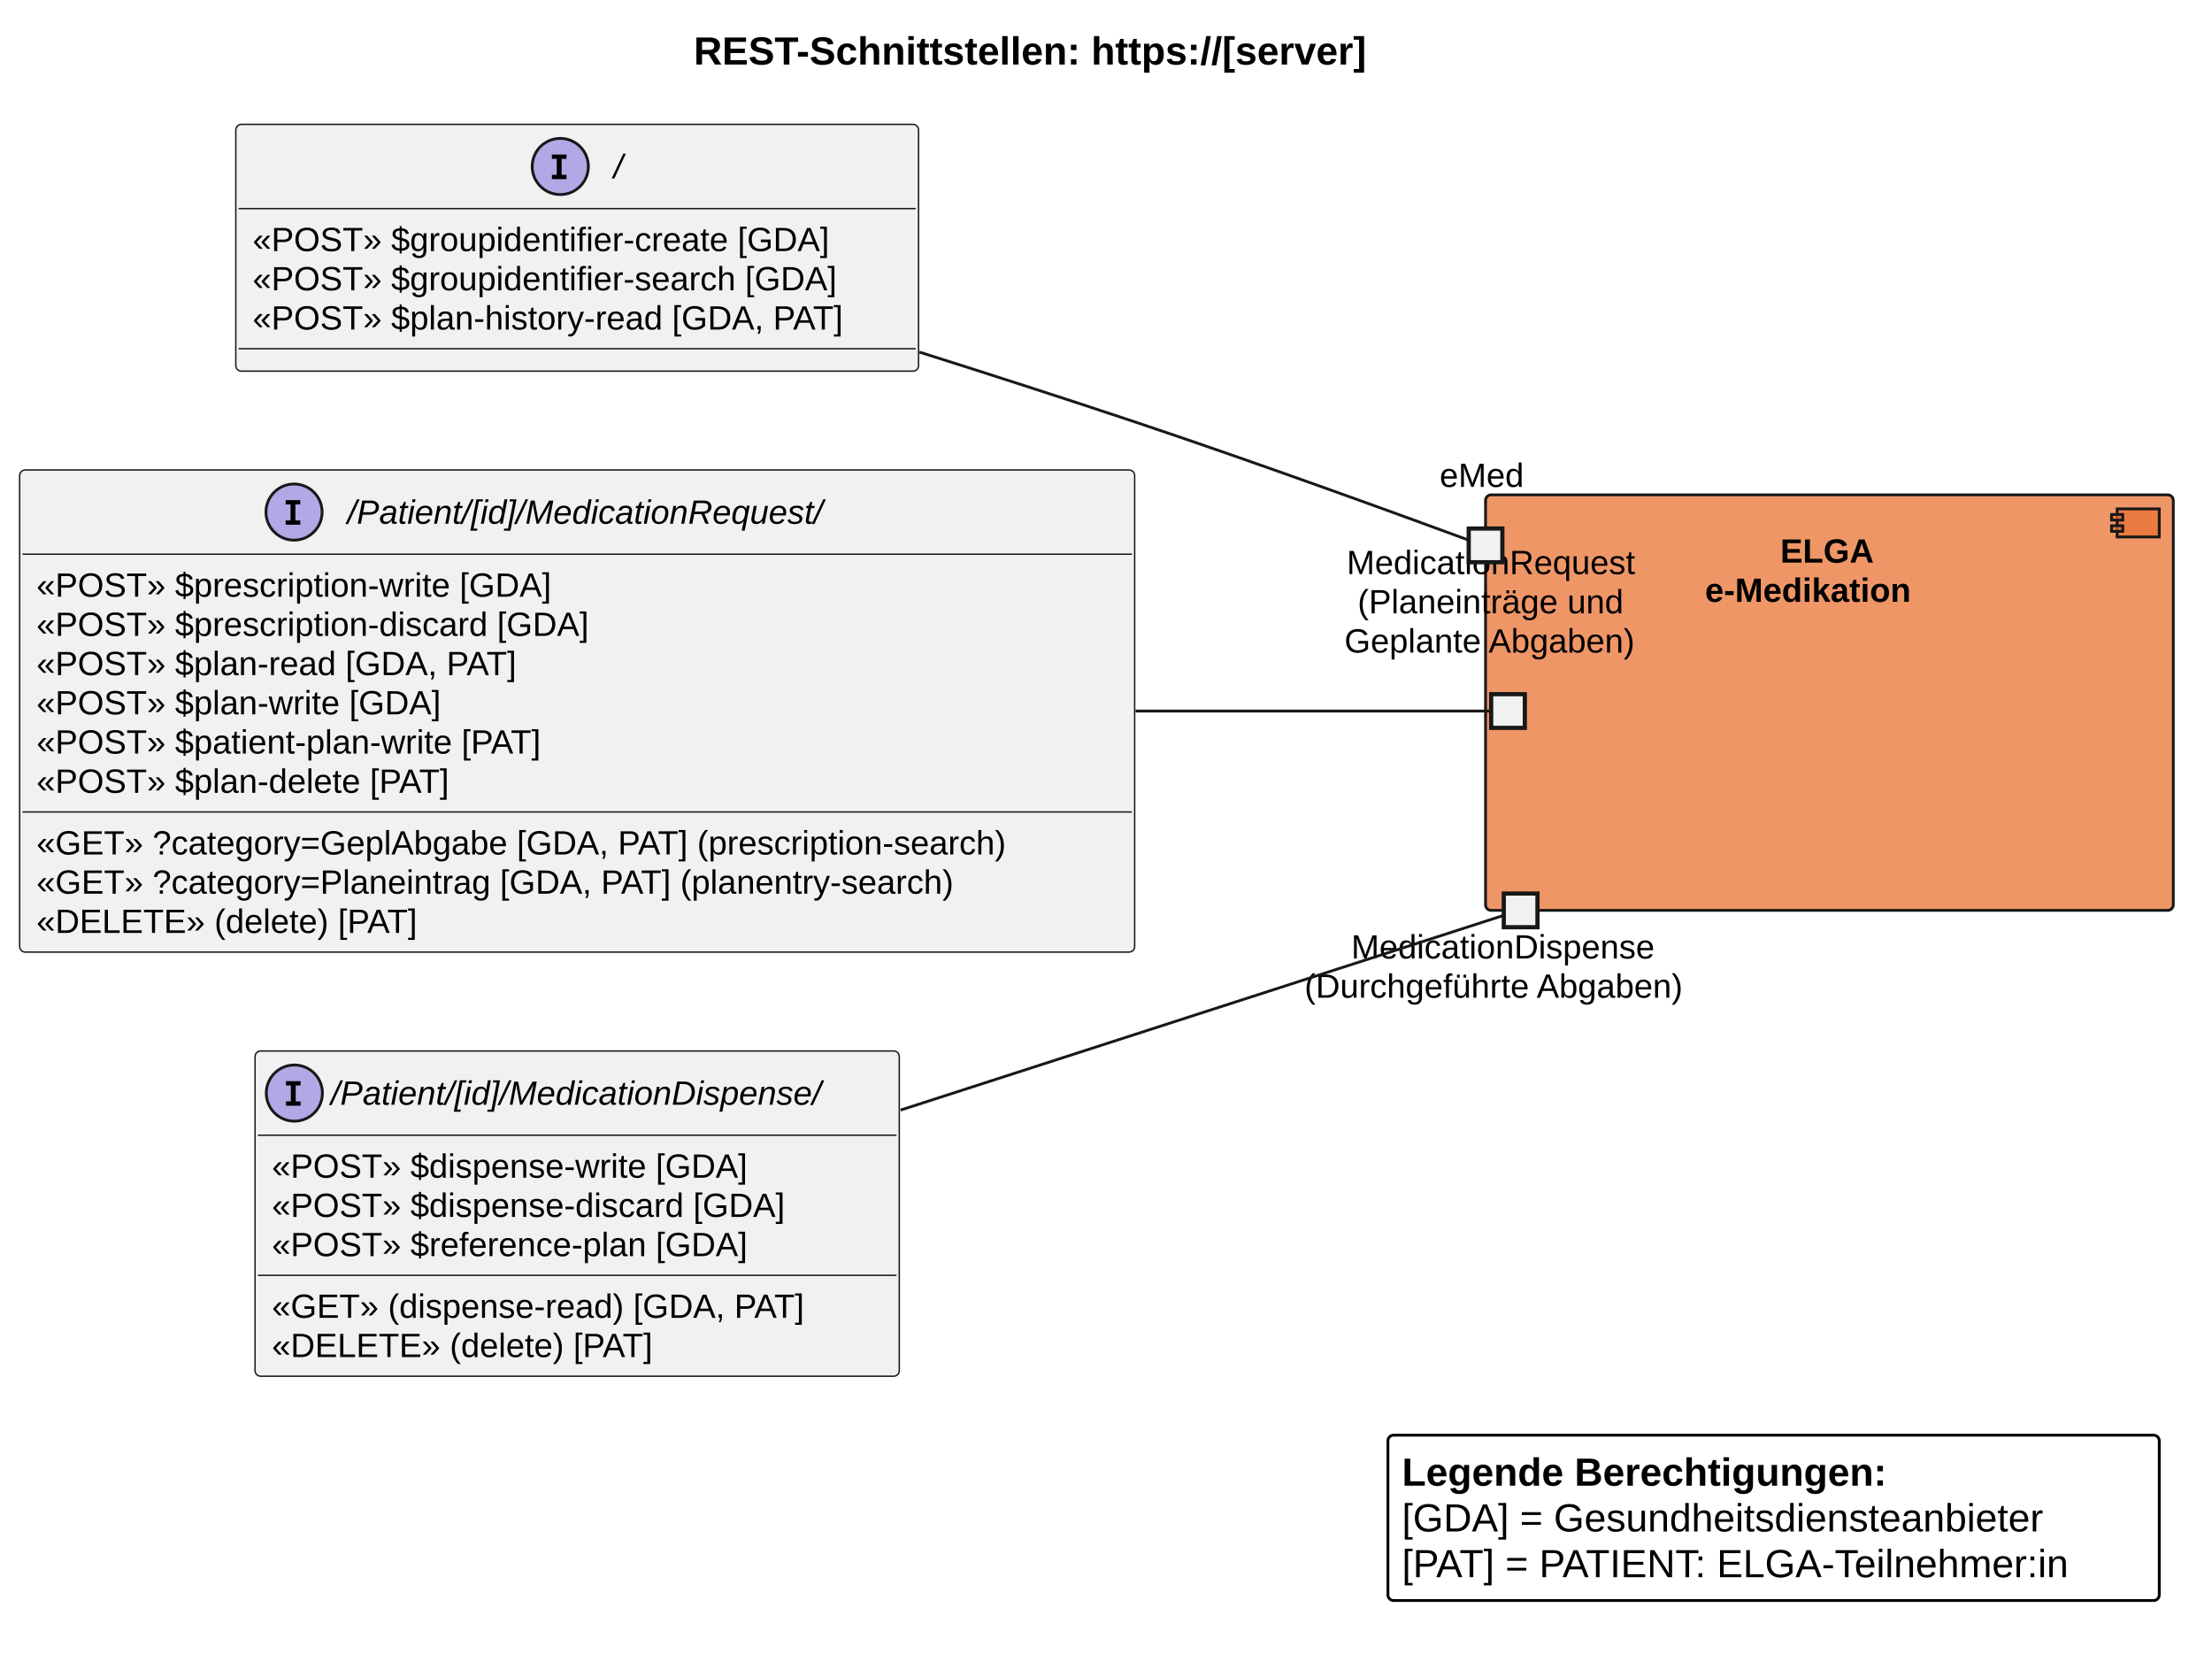
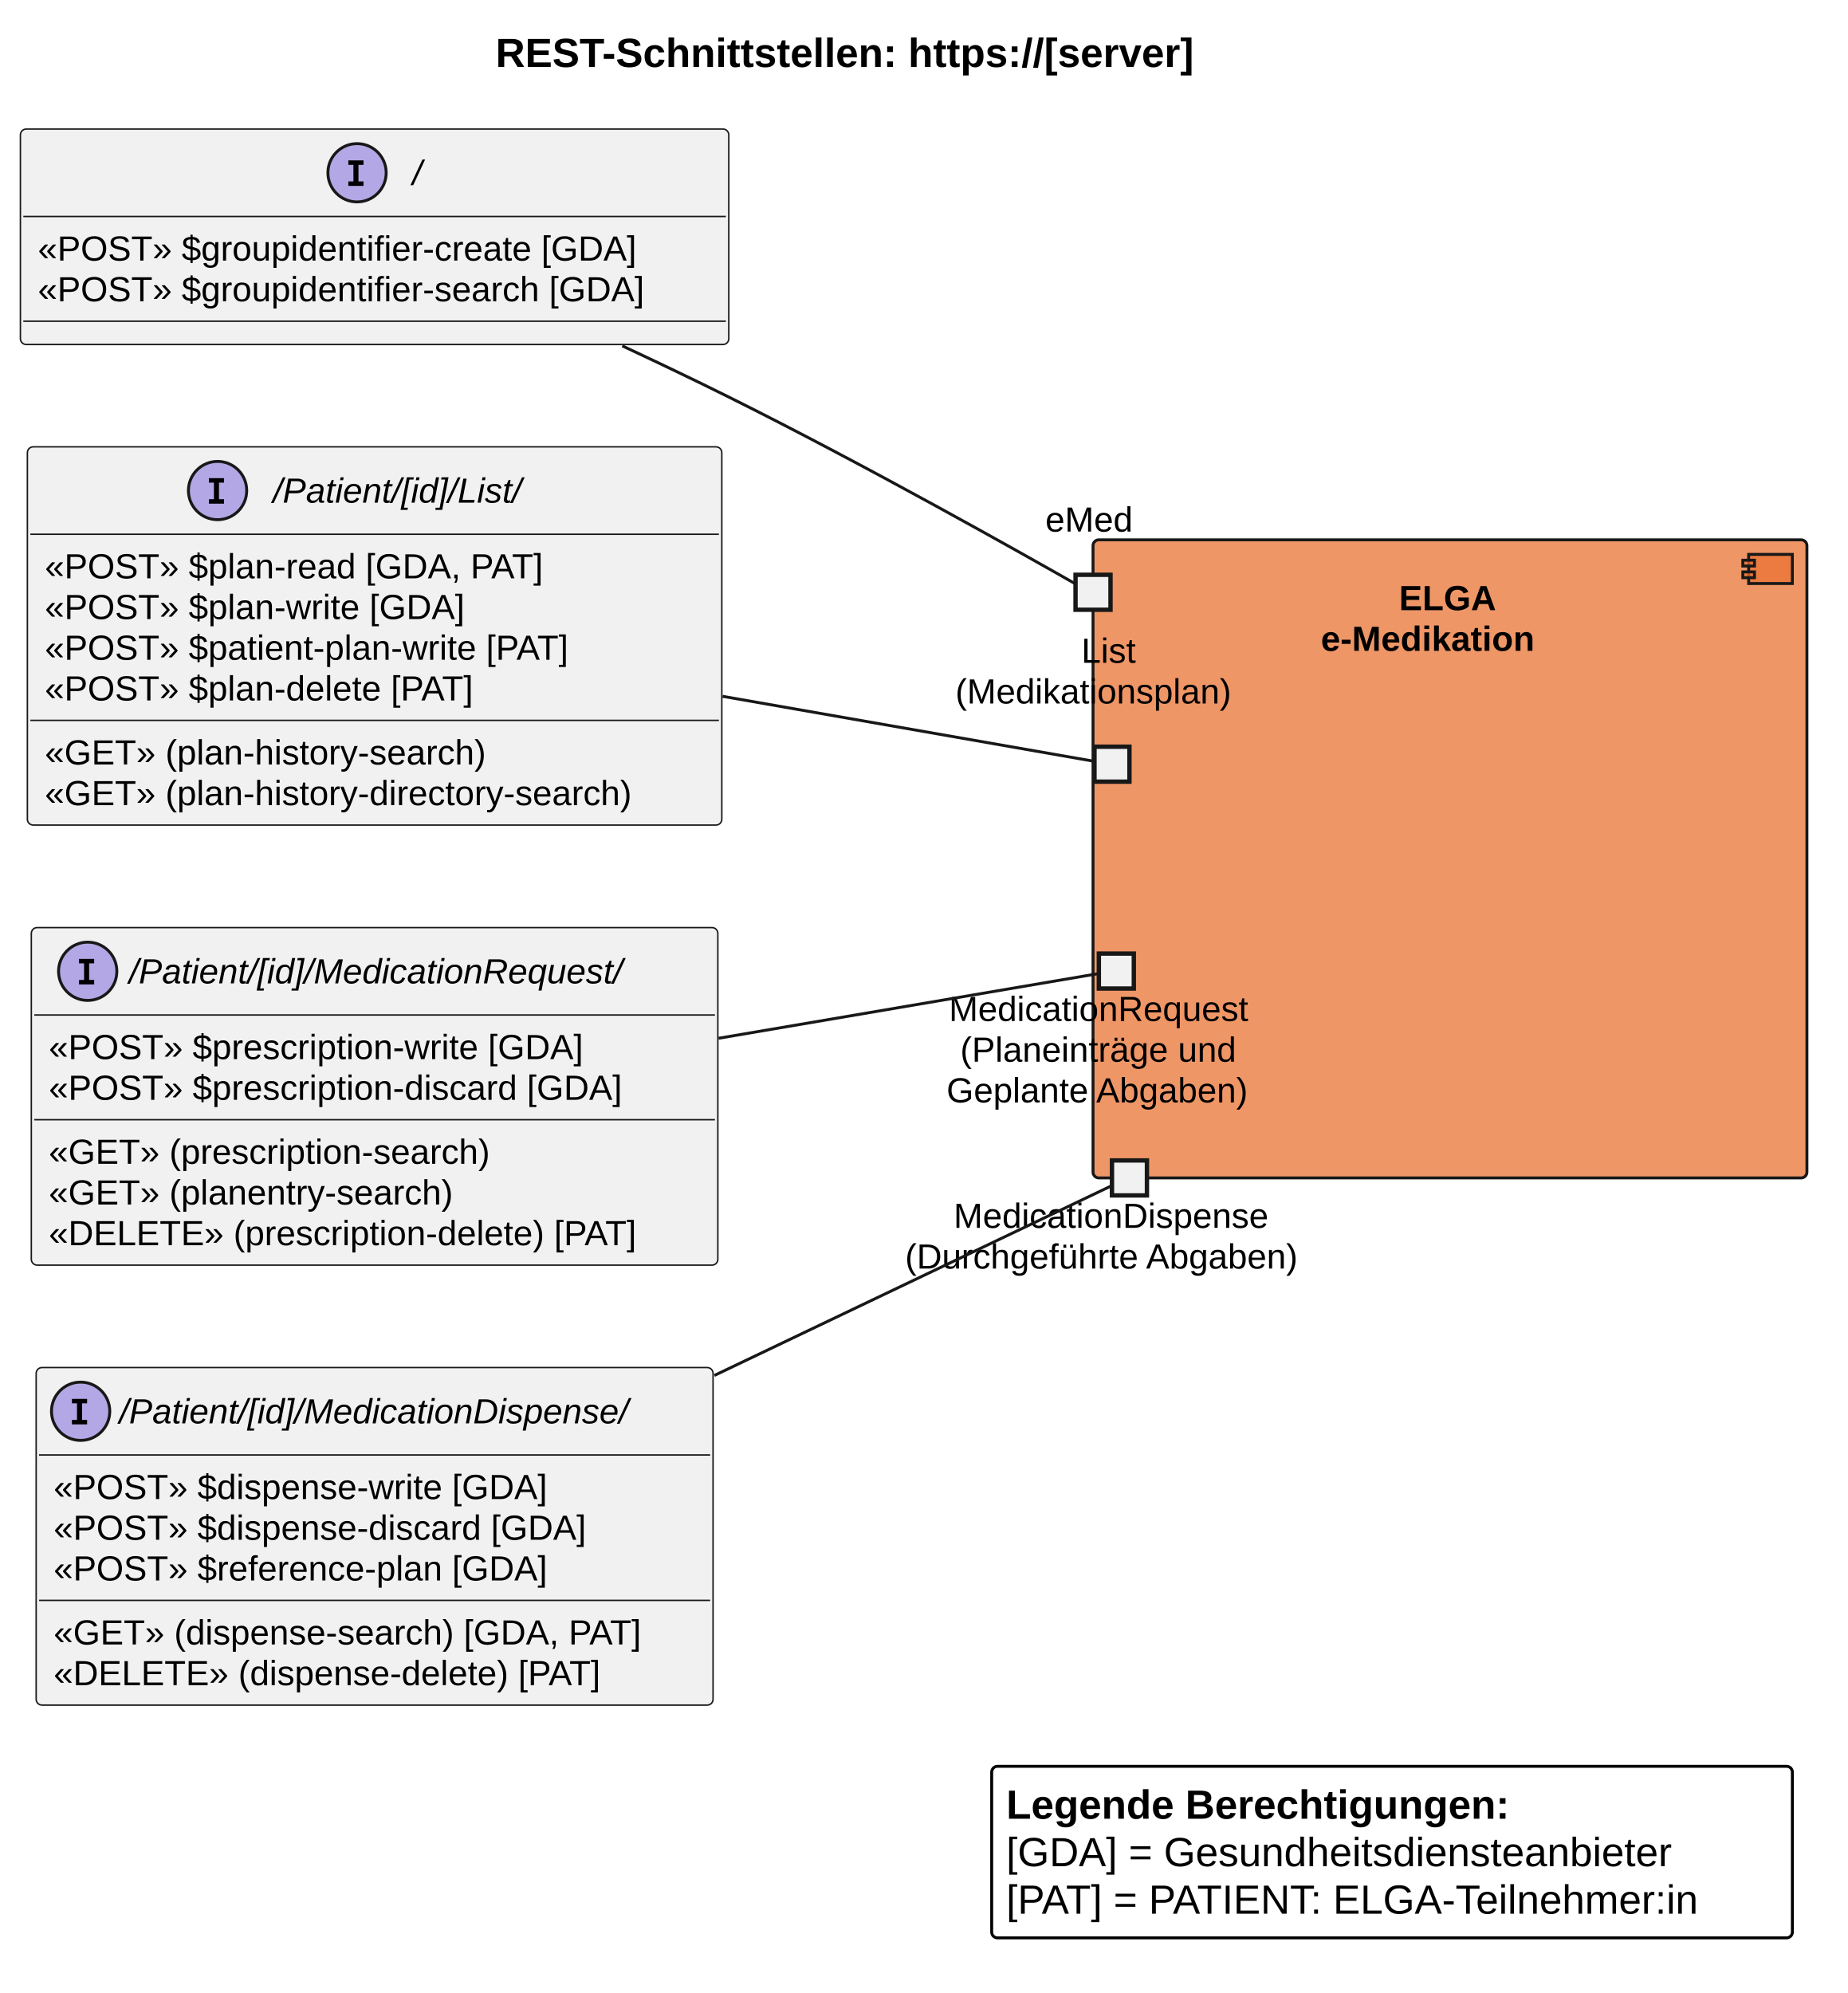
- <svg xmlns="http://www.w3.org/2000/svg" version="1.1" data-diagram-type="CLASS" style="width:788px;height:589px;background:#FFFFFF;" width="788px" height="589px" viewBox="0 0 788 589" zoomAndPan="magnify" preserveAspectRatio="none" contentStyleType="text/css">
+ <svg xmlns="http://www.w3.org/2000/svg" version="1.1" data-diagram-type="CLASS" style="width:634px;height:684px;background:#FFFFFF;" width="634px" height="684px" viewBox="0 0 634 684" zoomAndPan="magnify" preserveAspectRatio="none" contentStyleType="text/css">
  <defs />
  <g font-family="sans-serif" lengthAdjust="spacing">
    <g class="title" data-source-line="44">
-       <text x="247.143" y="22.995" fill="#000" font-size="14" textLength="286.925" font-weight="700" font-family="'Arial'">REST-Schnittstellen: https://[server]</text>
+       <text x="170.093" y="22.995" fill="#000" font-size="14" textLength="286.925" font-weight="700" font-family="'Arial'">REST-Schnittstellen: https://[server]</text>
    </g>
-     <g class="cluster" data-qualified-name="Server" id="ent0004" data-source-line="75">
-       <rect x="529.21" y="176.247" width="245" height="148" fill="#E97232" fill-opacity="0.741" style="stroke:#181818;stroke-width:1;" rx="2" ry="2" />
-       <rect x="754.21" y="181.247" width="15" height="10" fill="#E97232" fill-opacity="0.741" style="stroke:#181818;stroke-width:1;" />
-       <rect x="752.21" y="183.247" width="4" height="2" fill="#E97232" fill-opacity="0.741" style="stroke:#181818;stroke-width:1;" />
-       <rect x="752.21" y="187.247" width="4" height="2" fill="#E97232" fill-opacity="0.741" style="stroke:#181818;stroke-width:1;" />
-       <text x="634.22" y="200.386" fill="#000" font-size="12" textLength="34.98" font-weight="700" font-family="'Arial'">ELGA</text>
-       <text x="607.401" y="214.354" fill="#000" font-size="12" textLength="88.617" font-weight="700" font-family="'Arial'">e-Medikation</text>
+     <g class="cluster" data-qualified-name="Server" id="ent0005" data-source-line="80">
+       <rect x="375.11" y="185.267" width="245" height="219" fill="#E97232" fill-opacity="0.741" style="stroke:#181818;stroke-width:1;" rx="2" ry="2" />
+       <rect x="600.11" y="190.267" width="15" height="10" fill="#E97232" fill-opacity="0.741" style="stroke:#181818;stroke-width:1;" />
+       <rect x="598.11" y="192.267" width="4" height="2" fill="#E97232" fill-opacity="0.741" style="stroke:#181818;stroke-width:1;" />
+       <rect x="598.11" y="196.267" width="4" height="2" fill="#E97232" fill-opacity="0.741" style="stroke:#181818;stroke-width:1;" />
+       <text x="480.12" y="209.406" fill="#000" font-size="12" textLength="34.98" font-weight="700" font-family="'Arial'">ELGA</text>
+       <text x="453.301" y="223.374" fill="#000" font-size="12" textLength="88.617" font-weight="700" font-family="'Arial'">e-Medikation</text>
    </g>
-     <g class="entity" data-qualified-name="Server.p3" id="ent0005" data-source-line="76">
-       <text x="481.364" y="341.386" fill="#000" font-size="12" textLength="120.691" font-family="'Arial'">MedicationDispense</text>
-       <text x="464.7" y="355.354" fill="#000" font-size="12" textLength="154.02" font-family="'Arial'">(Durchgeführte Abgaben)</text>
-       <rect x="535.71" y="318.247" width="12" height="12" fill="#F1F1F1" style="stroke:#181818;stroke-width:1.5;" />
+     <g class="entity" data-qualified-name="Server.p4" id="ent0006" data-source-line="81">
+       <text x="371.122" y="227.468" fill="#000" font-size="12" textLength="20.977" font-family="'Arial'">List</text>
+       <text x="327.859" y="241.437" fill="#000" font-size="12" textLength="107.502" font-family="'Arial'">(Medikationsplan)</text>
+       <rect x="375.61" y="256.267" width="12" height="12" fill="#F1F1F1" style="stroke:#181818;stroke-width:1.5;" />
    </g>
-     <g class="entity" data-qualified-name="Server.p2" id="ent0006" data-source-line="77">
-       <text x="479.756" y="204.479" fill="#000" font-size="12" textLength="114.908" font-family="'Arial'">MedicationRequest</text>
-       <text x="483.626" y="218.448" fill="#000" font-size="12" textLength="107.168" font-family="'Arial'">(Planeinträge und</text>
-       <text x="478.921" y="232.417" fill="#000" font-size="12" textLength="116.578" font-family="'Arial'">Geplante Abgaben)</text>
-       <rect x="531.21" y="247.247" width="12" height="12" fill="#F1F1F1" style="stroke:#181818;stroke-width:1.5;" />
+     <g class="entity" data-qualified-name="Server.p3" id="ent0007" data-source-line="82">
+       <text x="327.264" y="421.406" fill="#000" font-size="12" textLength="120.691" font-family="'Arial'">MedicationDispense</text>
+       <text x="310.6" y="435.374" fill="#000" font-size="12" textLength="154.02" font-family="'Arial'">(Durchgeführte Abgaben)</text>
+       <rect x="381.61" y="398.267" width="12" height="12" fill="#F1F1F1" style="stroke:#181818;stroke-width:1.5;" />
    </g>
-     <g class="entity" data-qualified-name="Server.p1" id="ent0007" data-source-line="78">
-       <text x="512.842" y="173.417" fill="#000" font-size="12" textLength="32.736" font-family="'Arial'">eMed</text>
-       <rect x="523.21" y="188.247" width="12" height="12" fill="#F1F1F1" style="stroke:#181818;stroke-width:1.5;" />
+     <g class="entity" data-qualified-name="Server.p2" id="ent0008" data-source-line="83">
+       <text x="325.656" y="350.406" fill="#000" font-size="12" textLength="114.908" font-family="'Arial'">MedicationRequest</text>
+       <text x="329.526" y="364.374" fill="#000" font-size="12" textLength="107.168" font-family="'Arial'">(Planeinträge und</text>
+       <text x="324.821" y="378.343" fill="#000" font-size="12" textLength="116.578" font-family="'Arial'">Geplante Abgaben)</text>
+       <rect x="377.11" y="327.267" width="12" height="12" fill="#F1F1F1" style="stroke:#181818;stroke-width:1.5;" />
    </g>
-     <g class="entity" data-qualified-name="IDurchgAbgabe" id="ent0001" data-source-line="46">
-       <rect x="90.86" y="374.327" width="229.5" height="115.844" fill="#F1F1F1" style="stroke:#181818;stroke-width:0.5;" rx="2" ry="2" />
-       <ellipse cx="104.86" cy="389.327" rx="10" ry="10" fill="#B4A7E5" style="stroke:#181818;stroke-width:1;" />
-       <path d="M101.876,386.608 L101.876,385.077 L107.079,385.077 L107.079,386.608 L105.344,386.608 L105.344,392.296 L107.079,392.296 L107.079,393.827 L101.876,393.827 L101.876,392.296 L103.61,392.296 L103.61,386.608 L101.876,386.608 Z " fill="#000" />
-       <text x="117.86" y="393.481" fill="#000" font-size="12" textLength="199.5" font-style="italic" font-family="'Arial'">/Patient/[id]/MedicationDispense/</text>
-       <line x1="91.86" y1="404.327" x2="319.36" y2="404.327" style="stroke:#181818;stroke-width:0.5;" />
-       <text x="96.86" y="419.466" fill="#000" font-size="12" textLength="185.631" font-family="'Arial'">«POST» $dispense-write [GDA]</text>
-       <text x="96.86" y="433.434" fill="#000" font-size="12" textLength="199.166" font-family="'Arial'">«POST» $dispense-discard [GDA]</text>
-       <text x="96.86" y="447.403" fill="#000" font-size="12" textLength="185.754" font-family="'Arial'">«POST» $reference-plan [GDA]</text>
-       <line x1="91.86" y1="454.233" x2="319.36" y2="454.233" style="stroke:#181818;stroke-width:0.5;" />
-       <text x="96.86" y="469.372" fill="#000" font-size="12" textLength="207.463" font-family="'Arial'">«GET» (dispense-read) [GDA, PAT]</text>
-       <text x="96.86" y="483.341" fill="#000" font-size="12" textLength="147.621" font-family="'Arial'">«DELETE» (delete) [PAT]</text>
+     <g class="entity" data-qualified-name="Server.p1" id="ent0009" data-source-line="84">
+       <text x="358.742" y="182.437" fill="#000" font-size="12" textLength="32.736" font-family="'Arial'">eMed</text>
+       <rect x="369.11" y="197.267" width="12" height="12" fill="#F1F1F1" style="stroke:#181818;stroke-width:1.5;" />
    </g>
-     <g class="entity" data-qualified-name="IMedicationRequest" id="ent0002" data-source-line="54">
-       <rect x="7" y="167.387" width="397.213" height="171.719" fill="#F1F1F1" style="stroke:#181818;stroke-width:0.5;" rx="2" ry="2" />
-       <ellipse cx="104.748" cy="182.387" rx="10" ry="10" fill="#B4A7E5" style="stroke:#181818;stroke-width:1;" />
-       <path d="M101.764,179.668 L101.764,178.137 L106.967,178.137 L106.967,179.668 L105.232,179.668 L105.232,185.356 L106.967,185.356 L106.967,186.887 L101.764,186.887 L101.764,185.356 L103.498,185.356 L103.498,179.668 L101.764,179.668 Z " fill="#000" />
-       <text x="123.748" y="186.541" fill="#000" font-size="12" textLength="193.717" font-style="italic" font-family="'Arial'">/Patient/[id]/MedicationRequest/</text>
-       <line x1="8" y1="197.387" x2="403.213" y2="197.387" style="stroke:#181818;stroke-width:0.5;" />
-       <text x="13" y="212.526" fill="#000" font-size="12" textLength="203.842" font-family="'Arial'">«POST» $prescription-write [GDA]</text>
-       <text x="13" y="226.494" fill="#000" font-size="12" textLength="217.377" font-family="'Arial'">«POST» $prescription-discard [GDA]</text>
-       <text x="13" y="240.463" fill="#000" font-size="12" textLength="185.619" font-family="'Arial'">«POST» $plan-read [GDA, PAT]</text>
-       <text x="13" y="254.432" fill="#000" font-size="12" textLength="158.098" font-family="'Arial'">«POST» $plan-write [GDA]</text>
-       <text x="13" y="268.401" fill="#000" font-size="12" textLength="201.158" font-family="'Arial'">«POST» $patient-plan-write [PAT]</text>
-       <text x="13" y="282.369" fill="#000" font-size="12" textLength="161.76" font-family="'Arial'">«POST» $plan-delete [PAT]</text>
-       <line x1="8" y1="289.199" x2="403.213" y2="289.199" style="stroke:#181818;stroke-width:0.5;" />
-       <text x="13" y="304.338" fill="#000" font-size="12" textLength="385.213" font-family="'Arial'">«GET» ?category=GeplAbgabe [GDA, PAT] (prescription-search)</text>
-       <text x="13" y="318.307" fill="#000" font-size="12" textLength="366.229" font-family="'Arial'">«GET» ?category=Planeintrag [GDA, PAT] (planentry-search)</text>
-       <text x="13" y="332.276" fill="#000" font-size="12" textLength="147.621" font-family="'Arial'">«DELETE» (delete) [PAT]</text>
+     <g class="entity" data-qualified-name="IEmed" id="ent0001" data-source-line="47">
+       <rect x="7" y="44.297" width="243.111" height="73.938" fill="#F1F1F1" style="stroke:#181818;stroke-width:0.5;" rx="2" ry="2" />
+       <ellipse cx="122.534" cy="59.297" rx="10" ry="10" fill="#B4A7E5" style="stroke:#181818;stroke-width:1;" />
+       <path d="M119.55,56.578 L119.55,55.047 L124.753,55.047 L124.753,56.578 L123.019,56.578 L123.019,62.266 L124.753,62.266 L124.753,63.797 L119.55,63.797 L119.55,62.266 L121.284,62.266 L121.284,56.578 L119.55,56.578 Z " fill="#000" />
+       <text x="141.534" y="63.451" fill="#000" font-size="12" font-style="italic" font-family="'Arial'">/</text>
+       <line x1="8" y1="74.297" x2="249.111" y2="74.297" style="stroke:#181818;stroke-width:0.5;" />
+       <text x="13" y="89.436" fill="#000" font-size="12" textLength="229.342" font-family="'Arial'">«POST» $groupidentifier-create [GDA]</text>
+       <text x="13" y="103.404" fill="#000" font-size="12" textLength="231.111" font-family="'Arial'">«POST» $groupidentifier-search [GDA]</text>
+       <line x1="8" y1="110.234" x2="249.111" y2="110.234" style="stroke:#181818;stroke-width:0.5;" />
    </g>
-     <g class="entity" data-qualified-name="IEmed" id="ent0003" data-source-line="67">
-       <rect x="84" y="44.297" width="243.223" height="87.906" fill="#F1F1F1" style="stroke:#181818;stroke-width:0.5;" rx="2" ry="2" />
-       <ellipse cx="199.59" cy="59.297" rx="10" ry="10" fill="#B4A7E5" style="stroke:#181818;stroke-width:1;" />
-       <path d="M196.605,56.578 L196.605,55.047 L201.809,55.047 L201.809,56.578 L200.074,56.578 L200.074,62.266 L201.809,62.266 L201.809,63.797 L196.605,63.797 L196.605,62.266 L198.34,62.266 L198.34,56.578 L196.605,56.578 Z " fill="#000" />
-       <text x="218.59" y="63.451" fill="#000" font-size="12" font-style="italic" font-family="'Arial'">/</text>
-       <line x1="85" y1="74.297" x2="326.223" y2="74.297" style="stroke:#181818;stroke-width:0.5;" />
-       <text x="90" y="89.436" fill="#000" font-size="12" textLength="229.342" font-family="'Arial'">«POST» $groupidentifier-create [GDA]</text>
-       <text x="90" y="103.404" fill="#000" font-size="12" textLength="231.111" font-family="'Arial'">«POST» $groupidentifier-search [GDA]</text>
-       <text x="90" y="117.373" fill="#000" font-size="12" textLength="231.223" font-family="'Arial'">«POST» $plan-history-read [GDA, PAT]</text>
-       <line x1="85" y1="124.203" x2="326.223" y2="124.203" style="stroke:#181818;stroke-width:0.5;" />
+     <g class="entity" data-qualified-name="IList" id="ent0002" data-source-line="52">
+       <rect x="9.4" y="153.357" width="238.318" height="129.813" fill="#F1F1F1" style="stroke:#181818;stroke-width:0.5;" rx="2" ry="2" />
+       <ellipse cx="74.667" cy="168.357" rx="10" ry="10" fill="#B4A7E5" style="stroke:#181818;stroke-width:1;" />
+       <path d="M71.682,165.638 L71.682,164.107 L76.885,164.107 L76.885,165.638 L75.151,165.638 L75.151,171.326 L76.885,171.326 L76.885,172.857 L71.682,172.857 L71.682,171.326 L73.417,171.326 L73.417,165.638 L71.682,165.638 Z " fill="#000" />
+       <text x="93.667" y="172.511" fill="#000" font-size="12" textLength="99.785" font-style="italic" font-family="'Arial'">/Patient/[id]/List/</text>
+       <line x1="10.4" y1="183.357" x2="246.718" y2="183.357" style="stroke:#181818;stroke-width:0.5;" />
+       <text x="15.4" y="198.496" fill="#000" font-size="12" textLength="185.619" font-family="'Arial'">«POST» $plan-read [GDA, PAT]</text>
+       <text x="15.4" y="212.464" fill="#000" font-size="12" textLength="158.098" font-family="'Arial'">«POST» $plan-write [GDA]</text>
+       <text x="15.4" y="226.433" fill="#000" font-size="12" textLength="201.158" font-family="'Arial'">«POST» $patient-plan-write [PAT]</text>
+       <text x="15.4" y="240.402" fill="#000" font-size="12" textLength="161.76" font-family="'Arial'">«POST» $plan-delete [PAT]</text>
+       <line x1="10.4" y1="247.232" x2="246.718" y2="247.232" style="stroke:#181818;stroke-width:0.5;" />
+       <text x="15.4" y="262.371" fill="#000" font-size="12" textLength="168.041" font-family="'Arial'">«GET» (plan-history-search)</text>
+       <text x="15.4" y="276.339" fill="#000" font-size="12" textLength="226.318" font-family="'Arial'">«GET» (plan-history-directory-search)</text>
    </g>
-     <g class="link" data-entity-1="ent0001" data-entity-2="ent0005" id="lnk9" data-source-line="82" data-link-type="association">
-       <path d="M320.82,395.377 C405.64,368.007 510.76,334.077 535.72,326.017" style="stroke:#181818;stroke-width:1;" fill="none" id="IDurchgAbgabe-p3" codeLine="82" />
+     <g class="entity" data-qualified-name="IMedicationRequest" id="ent0003" data-source-line="61">
+       <rect x="10.75" y="318.347" width="235.605" height="115.844" fill="#F1F1F1" style="stroke:#181818;stroke-width:0.5;" rx="2" ry="2" />
+       <ellipse cx="30.1" cy="333.347" rx="10" ry="10" fill="#B4A7E5" style="stroke:#181818;stroke-width:1;" />
+       <path d="M27.116,330.628 L27.116,329.097 L32.319,329.097 L32.319,330.628 L30.584,330.628 L30.584,336.316 L32.319,336.316 L32.319,337.847 L27.116,337.847 L27.116,336.316 L28.85,336.316 L28.85,330.628 L27.116,330.628 Z " fill="#000" />
+       <text x="44.289" y="337.501" fill="#000" font-size="12" textLength="193.717" font-style="italic" font-family="'Arial'">/Patient/[id]/MedicationRequest/</text>
+       <line x1="11.75" y1="348.347" x2="245.355" y2="348.347" style="stroke:#181818;stroke-width:0.5;" />
+       <text x="16.75" y="363.486" fill="#000" font-size="12" textLength="203.842" font-family="'Arial'">«POST» $prescription-write [GDA]</text>
+       <text x="16.75" y="377.454" fill="#000" font-size="12" textLength="217.377" font-family="'Arial'">«POST» $prescription-discard [GDA]</text>
+       <line x1="11.75" y1="384.284" x2="245.355" y2="384.284" style="stroke:#181818;stroke-width:0.5;" />
+       <text x="16.75" y="399.423" fill="#000" font-size="12" textLength="168.182" font-family="'Arial'">«GET» (prescription-search)</text>
+       <text x="16.75" y="413.392" fill="#000" font-size="12" textLength="154.166" font-family="'Arial'">«GET» (planentry-search)</text>
+       <text x="16.75" y="427.361" fill="#000" font-size="12" textLength="223.605" font-family="'Arial'">«DELETE» (prescription-delete) [PAT]</text>
    </g>
-     <g class="link" data-entity-1="ent0002" data-entity-2="ent0006" id="lnk11" data-source-line="83" data-link-type="association">
-       <path d="M404.52,253.247 C463.04,253.247 515.75,253.247 531.47,253.247" style="stroke:#181818;stroke-width:1;" fill="none" id="IMedicationRequest-p2" codeLine="83" />
+     <g class="entity" data-qualified-name="IDurchgAbgabe" id="ent0004" data-source-line="69">
+       <rect x="12.41" y="469.347" width="232.301" height="115.844" fill="#F1F1F1" style="stroke:#181818;stroke-width:0.5;" rx="2" ry="2" />
+       <ellipse cx="27.67" cy="484.347" rx="10" ry="10" fill="#B4A7E5" style="stroke:#181818;stroke-width:1;" />
+       <path d="M24.686,481.628 L24.686,480.097 L29.889,480.097 L29.889,481.628 L28.155,481.628 L28.155,487.316 L29.889,487.316 L29.889,488.847 L24.686,488.847 L24.686,487.316 L26.42,487.316 L26.42,481.628 L24.686,481.628 Z " fill="#000" />
+       <text x="40.95" y="488.501" fill="#000" font-size="12" textLength="199.5" font-style="italic" font-family="'Arial'">/Patient/[id]/MedicationDispense/</text>
+       <line x1="13.41" y1="499.347" x2="243.711" y2="499.347" style="stroke:#181818;stroke-width:0.5;" />
+       <text x="18.41" y="514.486" fill="#000" font-size="12" textLength="185.631" font-family="'Arial'">«POST» $dispense-write [GDA]</text>
+       <text x="18.41" y="528.454" fill="#000" font-size="12" textLength="199.166" font-family="'Arial'">«POST» $dispense-discard [GDA]</text>
+       <text x="18.41" y="542.423" fill="#000" font-size="12" textLength="185.754" font-family="'Arial'">«POST» $reference-plan [GDA]</text>
+       <line x1="13.41" y1="549.253" x2="243.711" y2="549.253" style="stroke:#181818;stroke-width:0.5;" />
+       <text x="18.41" y="564.392" fill="#000" font-size="12" textLength="220.301" font-family="'Arial'">«GET» (dispense-search) [GDA, PAT]</text>
+       <text x="18.41" y="578.361" fill="#000" font-size="12" textLength="205.395" font-family="'Arial'">«DELETE» (dispense-delete) [PAT]</text>
    </g>
-     <g class="link" data-entity-1="ent0003" data-entity-2="ent0007" id="lnk13" data-source-line="84" data-link-type="association">
-       <path d="M327.53,125.407 C352.92,133.427 379.49,141.987 404.21,150.247 C450.58,165.737 506.08,186.077 523.04,192.327" style="stroke:#181818;stroke-width:1;" fill="none" id="IEmed-p1" codeLine="84" />
+     <g class="link" data-entity-1="ent0004" data-entity-2="ent0007" id="lnk11" data-source-line="88" data-link-type="association">
+       <path d="M245.15,472.057 C302.65,444.597 363.7,415.447 381.78,406.807" style="stroke:#181818;stroke-width:1;" fill="none" id="IDurchgAbgabe-p3" codeLine="88" />
    </g>
-     <g class="legend" data-source-line="87">
-       <rect x="494.434" y="511.171" width="274.776" height="58.891" fill="none" style="stroke:#000;stroke-width:1;" rx="2" ry="2" />
-       <text x="499.434" y="529.166" fill="#000" font-size="14" textLength="203.649" font-weight="700" font-family="'Arial'">Legende Berechtigungen:</text>
-       <text x="499.434" y="545.463" fill="#000" font-size="14" textLength="260.668" font-family="'Arial'">[GDA] = Gesundheitsdiensteanbieter</text>
-       <text x="499.434" y="561.759" fill="#000" font-size="14" textLength="264.776" font-family="'Arial'">[PAT] = PATIENT: ELGA-Teilnehmer:in</text>
+     <g class="link" data-entity-1="ent0003" data-entity-2="ent0008" id="lnk13" data-source-line="89" data-link-type="association">
+       <path d="M246.59,356.337 C302.33,346.847 360.49,336.947 377.3,334.087" style="stroke:#181818;stroke-width:1;" fill="none" id="IMedicationRequest-p2" codeLine="89" />
+     </g>
+     <g class="link" data-entity-1="ent0002" data-entity-2="ent0006" id="lnk15" data-source-line="90" data-link-type="association">
+       <path d="M247.97,238.977 C302.51,248.517 358.9,258.377 375.94,261.357" style="stroke:#181818;stroke-width:1;" fill="none" id="IList-p4" codeLine="90" />
+     </g>
+     <g class="link" data-entity-1="ent0001" data-entity-2="ent0009" id="lnk17" data-source-line="91" data-link-type="association">
+       <path d="M213.56,118.707 C225.88,124.457 238.37,130.427 250.11,136.267 C296.99,159.587 352.14,190.737 368.98,200.327" style="stroke:#181818;stroke-width:1;" fill="none" id="IEmed-p1" codeLine="91" />
+     </g>
+     <g class="legend" data-source-line="94">
+       <rect x="340.334" y="606.191" width="274.776" height="58.891" fill="none" style="stroke:#000;stroke-width:1;" rx="2" ry="2" />
+       <text x="345.334" y="624.186" fill="#000" font-size="14" textLength="203.649" font-weight="700" font-family="'Arial'">Legende Berechtigungen:</text>
+       <text x="345.334" y="640.483" fill="#000" font-size="14" textLength="260.668" font-family="'Arial'">[GDA] = Gesundheitsdiensteanbieter</text>
+       <text x="345.334" y="656.779" fill="#000" font-size="14" textLength="264.776" font-family="'Arial'">[PAT] = PATIENT: ELGA-Teilnehmer:in</text>
    </g>
  </g>
</svg>
